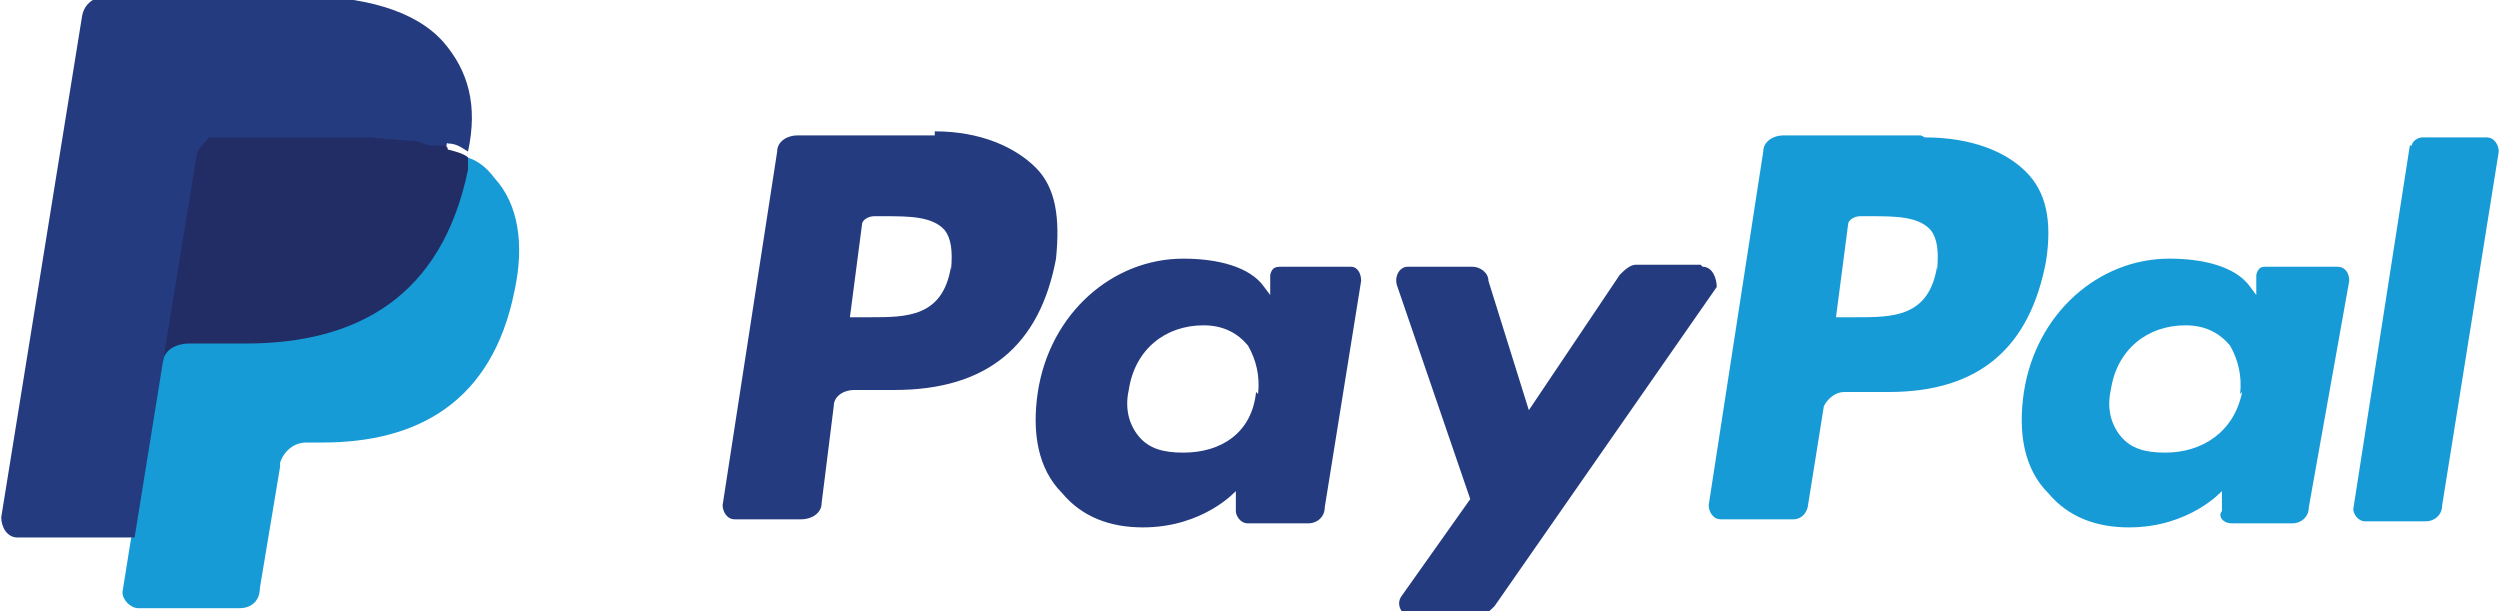
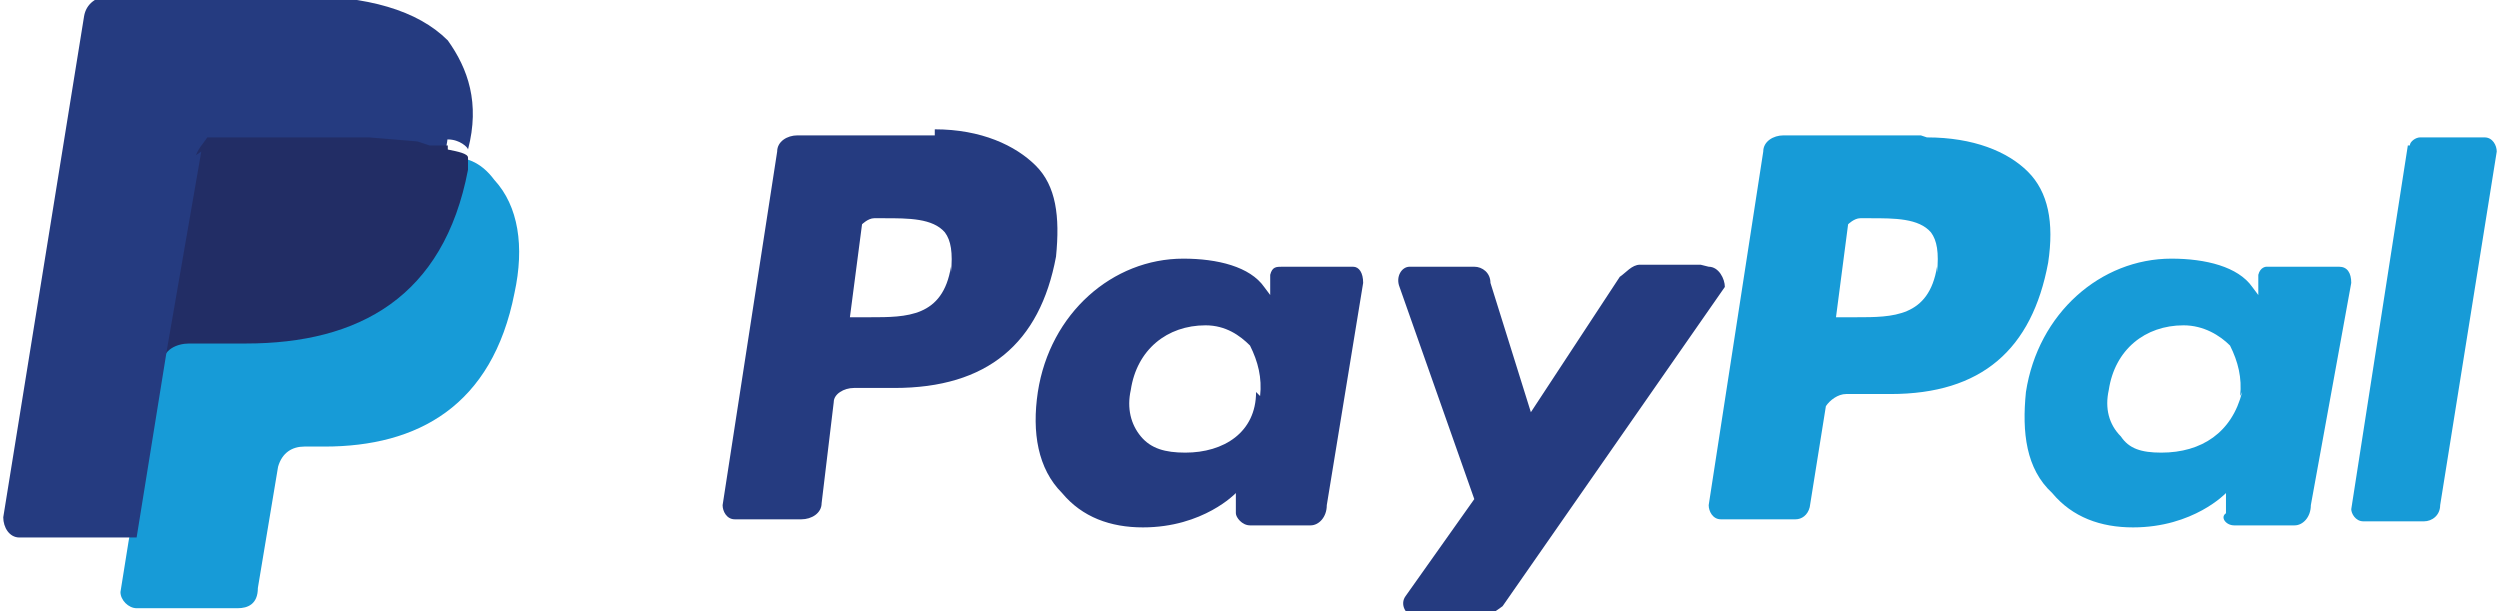
<svg xmlns="http://www.w3.org/2000/svg" width="127" height="31" viewBox="-243 380 123.6 30.2">
-   <path fill="#253B80" d="M-196.8 386.7h-6.8c-.5 0-1 .3-1 .8l-2.7 17.5c0 .3.2.7.6.7h3.3c.5 0 1-.3 1-.8l.6-4.8c0-.5.5-.8 1-.8h2c4.6 0 7.2-2.2 8-6.5.2-2 0-3.5-1-4.5s-2.7-1.8-5-1.8zm.8 6.5c-.4 2.5-2.2 2.5-4 2.5h-1l.6-4.6c0-.2.3-.4.6-.4h.5c1.2 0 2.4 0 3 .7.3.4.4 1 .3 2zm19.7 0h-3.3c-.3 0-.5 0-.6.4v1l-.3-.4c-.7-1-2.3-1.4-4-1.4-3.5 0-6.6 2.7-7.2 6.6-.3 2 0 3.8 1.2 5 1 1.2 2.4 1.7 4 1.7 3 0 4.6-1.8 4.6-1.8v1c0 .2.2.6.6.6h3c.4 0 .8-.3.8-.8l1.8-11.2c0-.4-.2-.7-.5-.7zm-4.6 6.2c-.2 2-1.7 3-3.6 3-1 0-1.7-.2-2.2-.8-.5-.6-.7-1.4-.5-2.3.3-2 1.8-3.2 3.7-3.2 1 0 1.7.4 2.2 1 .4.7.6 1.5.5 2.4zm22-6.3h-3.2c-.3 0-.6.3-.8.5l-4.5 6.7-2-6.4c0-.4-.4-.7-.8-.7h-3.2c-.4 0-.7.5-.5 1l3.6 10.5-3.4 4.8c-.3.4 0 1 .5 1h3.3c.3 0 .6-.3.8-.5l11-15.8c0-.4-.2-1-.7-1z" />
-   <path fill="#179BD7" d="M-148 386.7h-6.8c-.5 0-1 .3-1 .8l-2.7 17.5c0 .3.2.7.6.7h3.6c.3 0 .6-.2.7-.6l.8-5c.2-.4.6-.7 1-.7h2.2c4.5 0 7-2.2 7.8-6.5.3-2 0-3.4-1-4.4-1-1-2.7-1.7-5-1.7zm.8 6.5c-.4 2.5-2.2 2.5-4 2.5h-1l.6-4.6c0-.2.3-.4.6-.4h.5c1.2 0 2.4 0 3 .7.3.4.4 1 .3 2zm19.6 0h-3.3c-.2 0-.4 0-.5.4v1l-.3-.4c-.7-1-2.3-1.4-4-1.4-3.5 0-6.6 2.7-7.2 6.6-.3 2 0 3.8 1.2 5 1 1.2 2.4 1.7 4 1.7 3 0 4.6-1.8 4.6-1.8v1c-.2.2 0 .6.5.6h3c.4 0 .8-.3.8-.8l2-11.2c0-.4-.2-.7-.6-.7zm-4.5 6.2c-.4 2-2 3-3.8 3-1 0-1.7-.2-2.2-.8-.5-.6-.7-1.4-.5-2.3.3-2 1.8-3.2 3.7-3.2 1 0 1.7.4 2.2 1 .4.7.6 1.5.5 2.4zm8.3-12.2l-2.8 18c0 .2.2.6.6.6h3c.4 0 .8-.3.8-.8l2.8-17.5c0-.3-.2-.7-.6-.7h-3.2c-.2 0-.5.2-.5.4z" />
-   <path fill="#253B80" d="M-235.7 409.2l.5-3.3h-6.8l4-24.6v-.2h9.6c3 0 5.3.5 6.4 1.8.5.6 1 1.2 1 2 .2.6.2 1.5 0 2.5v.8l.5.3c.4.2.8.5 1 .8.5.5.8 1.2 1 2v2.7c-.3 1.3-.7 2.4-1.3 3.3-.5.8-1 1.5-1.8 2s-1.5 1-2.5 1c-1 .3-2 .5-3.2.5h-.7c-.4 0-1 .2-1.3.5-.4.3-.7.8-.7 1.3v.3l-1 5.8v.2h-.2c0 .2-4.5.2-4.5.2z" />
-   <path fill="#179BD7" d="M-220 387.7v.6c-1.3 6.4-5.6 8.5-11 8.5h-2.8c-.7 0-1.2.5-1.3 1l-1.5 9-.4 2.5c0 .4.4.8.8.8h5c.5 0 1-.3 1-1l1-6v-.2c.2-.6.7-1 1.3-1h.8c4.7 0 8.4-2 9.5-7.5.5-2.3.2-4.3-1-5.6-.3-.4-.7-.8-1.3-1z" />
-   <path fill="#222D65" d="M-221.2 387.2h-.6l-.6-.2-2.4-.2h-7.9c-.3.3-.6.6-.7 1l-1.6 10v.2c0-.7.7-1 1.3-1h2.8c5.5 0 9.7-2.3 11-8.6v-.6c-.2-.2-.6-.3-1-.4 0-.2-.2-.2-.2-.2z" />
-   <path fill="#253B80" d="M-233.4 387.7c0-.4.3-.7.7-1h7.9c1 0 1.7 0 2.4.2h1.2l.3.2c.5 0 .8.3 1 .4.5-2.3 0-4-1.2-5.4-1.4-1.6-4-2.3-7.2-2.3h-9.4c-.7 0-1.2.4-1.3 1l-4 24.8c0 .5.3 1 .8 1h5.8l1.5-9.3 1.6-9.8z" />
+   <path fill="#253B80" d="M-196.8 386.7h-6.8c-.5 0-1 .3-1 .8l-2.7 17.5c0 .3.2.7.6.7h3.3c.5 0 1-.3 1-.8l.6-5c0-.4.5-.7 1-.7h2c4.6 0 7.2-2.2 8-6.5.2-2 0-3.5-1-4.5s-2.7-1.8-5-1.8zm.8 6.5c-.4 2.5-2.2 2.5-4 2.5h-1l.6-4.6s.3-.3.6-.3h.5c1.2 0 2.4 0 3 .7.3.4.4 1 .3 2zm19.7 0h-3.3c-.3 0-.5 0-.6.4v1l-.3-.4c-.7-1-2.3-1.4-4-1.4-3.5 0-6.6 2.7-7.2 6.6-.3 2 0 3.8 1.2 5 1 1.2 2.4 1.7 4 1.7 3 0 4.6-1.7 4.6-1.7v1c0 .2.3.6.7.6h3c.4 0 .8-.4.8-1l1.8-11c0-.5-.2-.8-.5-.8zm-4.6 6.2c0 2-1.6 3-3.5 3-1 0-1.7-.2-2.2-.8-.5-.6-.7-1.4-.5-2.3.3-2 1.8-3.2 3.7-3.2 1 0 1.7.5 2.2 1 .4.8.6 1.6.5 2.5zm22-6.3h-3c-.4 0-.7.4-1 .6l-4.4 6.7-2-6.4c0-.5-.4-.8-.8-.8h-3.2c-.4 0-.7.5-.5 1l3.7 10.5-3.4 4.8c-.3.4 0 1 .5 1h3.3c.4 0 .7-.3 1-.5l11-15.8c0-.4-.3-1-.8-1z" />
+   <path fill="#179BD7" d="M-148 386.7h-6.8c-.5 0-1 .3-1 .8l-2.7 17.5c0 .3.2.7.6.7h3.7c.3 0 .6-.2.7-.6l.8-5c.2-.3.6-.6 1-.6h2.2c4.5 0 7-2.2 7.8-6.5.3-2 0-3.5-1-4.5s-2.7-1.7-5-1.7zm.8 6.5c-.4 2.5-2.2 2.5-4 2.5h-1l.6-4.6s.3-.3.6-.3h.5c1.2 0 2.4 0 3 .7.3.4.4 1 .3 2zm19.6 0h-3.3s-.3 0-.4.4v1l-.3-.4c-.7-1-2.3-1.4-4-1.4-3.5 0-6.6 2.7-7.2 6.6-.2 2 0 3.8 1.3 5 1 1.2 2.4 1.7 4 1.7 3 0 4.6-1.7 4.6-1.7v1c-.3.2 0 .6.4.6h3c.4 0 .8-.4.8-1l2-11c0-.5-.2-.8-.6-.8zm-4.5 6.2c-.5 2-2 3-4 3-1 0-1.6-.2-2-.8-.6-.6-.8-1.4-.6-2.3.3-2 1.8-3.2 3.7-3.2 1 0 1.8.5 2.3 1 .4.8.6 1.6.5 2.5zm8.2-12.2l-2.8 18c0 .2.2.6.6.6h3c.4 0 .8-.3.8-.8l2.8-17.5c0-.3-.2-.7-.6-.7h-3.2c-.2 0-.5.2-.5.4z" />
+   <path fill="#253B80" d="M-235.7 409.2l.5-3.3h-6.8l4-24.7v-.2h9.6c3 0 5.3.6 6.4 2 .5.5 1 1 1 2 .2.5.2 1.4 0 2.4v.8l.5.3c.4.2.8.5 1 .8.5.5.8 1.2 1 2v2.7c-.3 1.3-.7 2.4-1.3 3.3-.5.8-1 1.5-1.8 2s-1.5 1-2.5 1c-1 .3-2 .5-3.3.5h-.7c-.4 0-1 .2-1.3.5-.4.3-.7.8-.7 1.3v.3l-1 5.7v.2h-.2-4.5z" />
+   <path fill="#179BD7" d="M-220 387.7v.6c-1.3 6.4-5.6 8.5-11 8.5h-2.8c-.7 0-1.2.5-1.3 1l-1.6 9-.4 2.5c0 .4.4.8.8.8h5c.5 0 1-.2 1-1l1-6c.2-.7.7-1 1.3-1h1c4.6 0 8.3-2 9.4-7.6.5-2.3.2-4.3-1-5.6-.3-.4-.7-.8-1.3-1z" />
+   <path fill="#222D65" d="M-221.2 387.2h-.6l-.6-.2-2.4-.2h-8c-.2.3-.5.6-.6 1l-1.6 10v.2c0-.7.7-1 1.3-1h2.8c5.6 0 9.8-2.3 11-8.6v-.6c0-.2-.5-.3-1-.4v-.2z" />
+   <path fill="#253B80" d="M-233.4 387.7c0-.4.3-.7.7-1h8c1 0 1.6 0 2.3.2h1.5c.6 0 1 .4 1 .5.6-2.3 0-4-1-5.4-1.5-1.5-4-2.2-7.3-2.2h-9.4c-.7 0-1.2.4-1.3 1l-4 24.8c0 .5.3 1 .8 1h5.8l1.5-9.3 1.7-9.8z" />
</svg>
